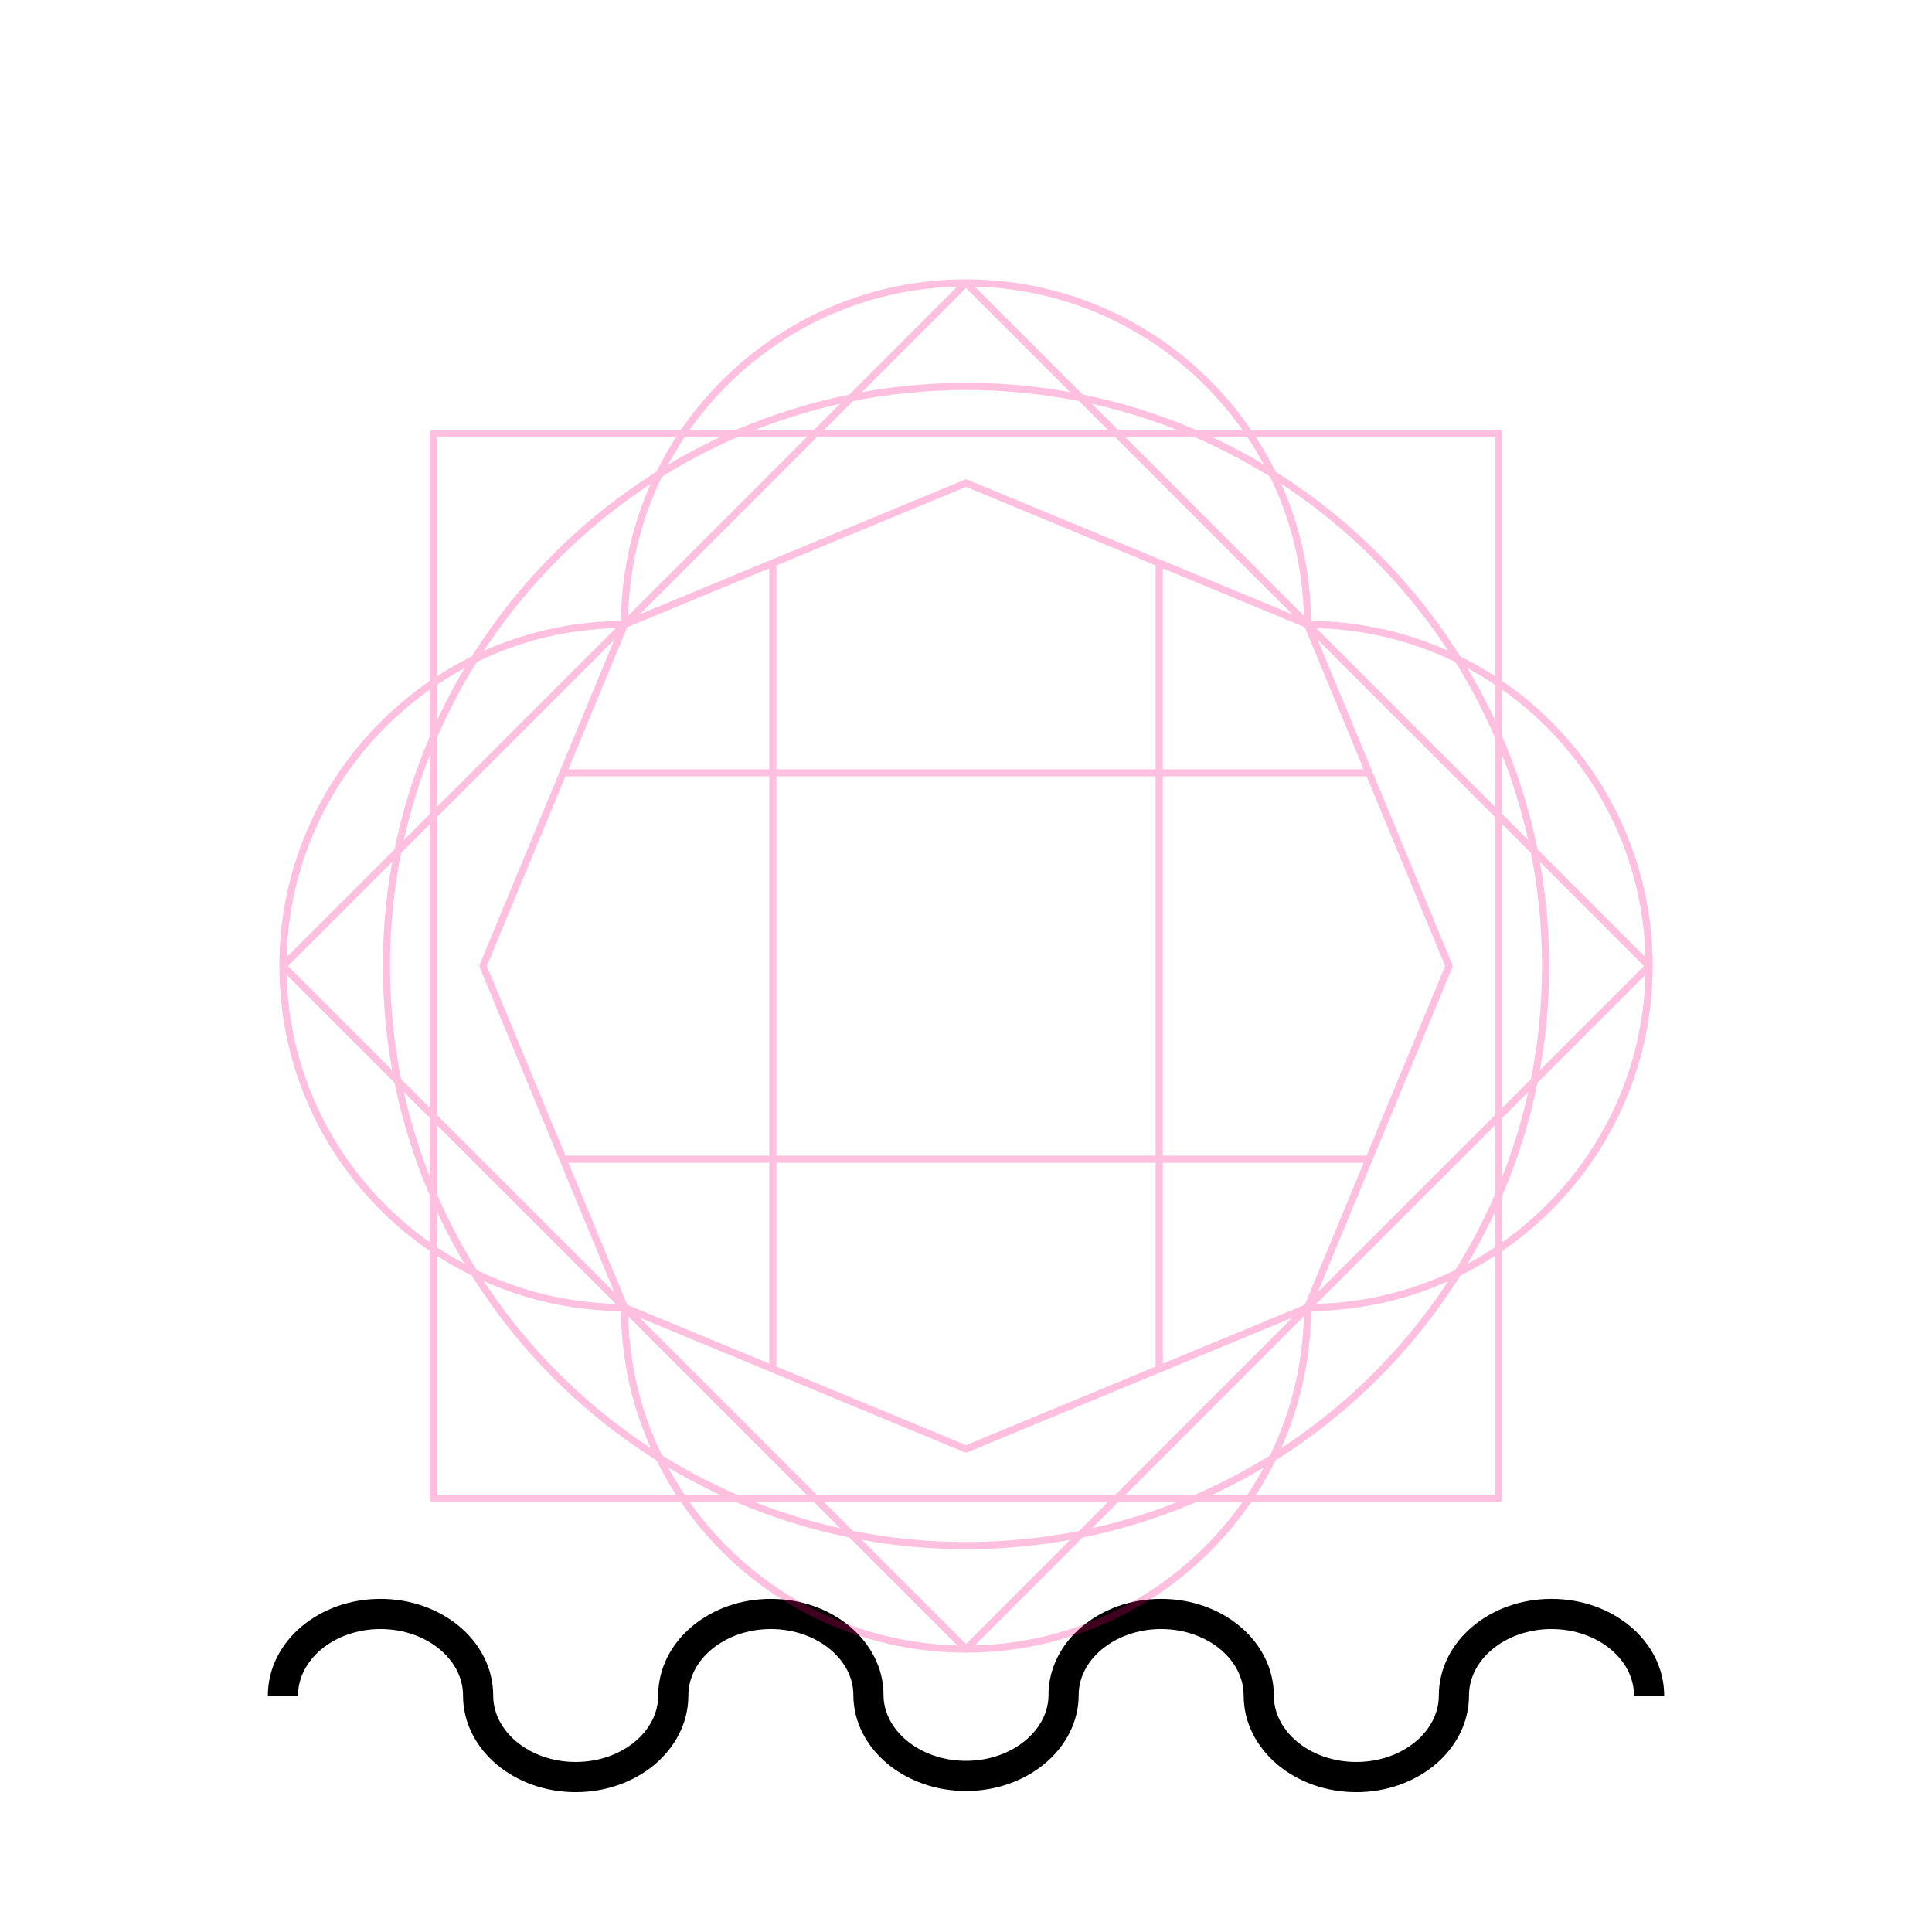
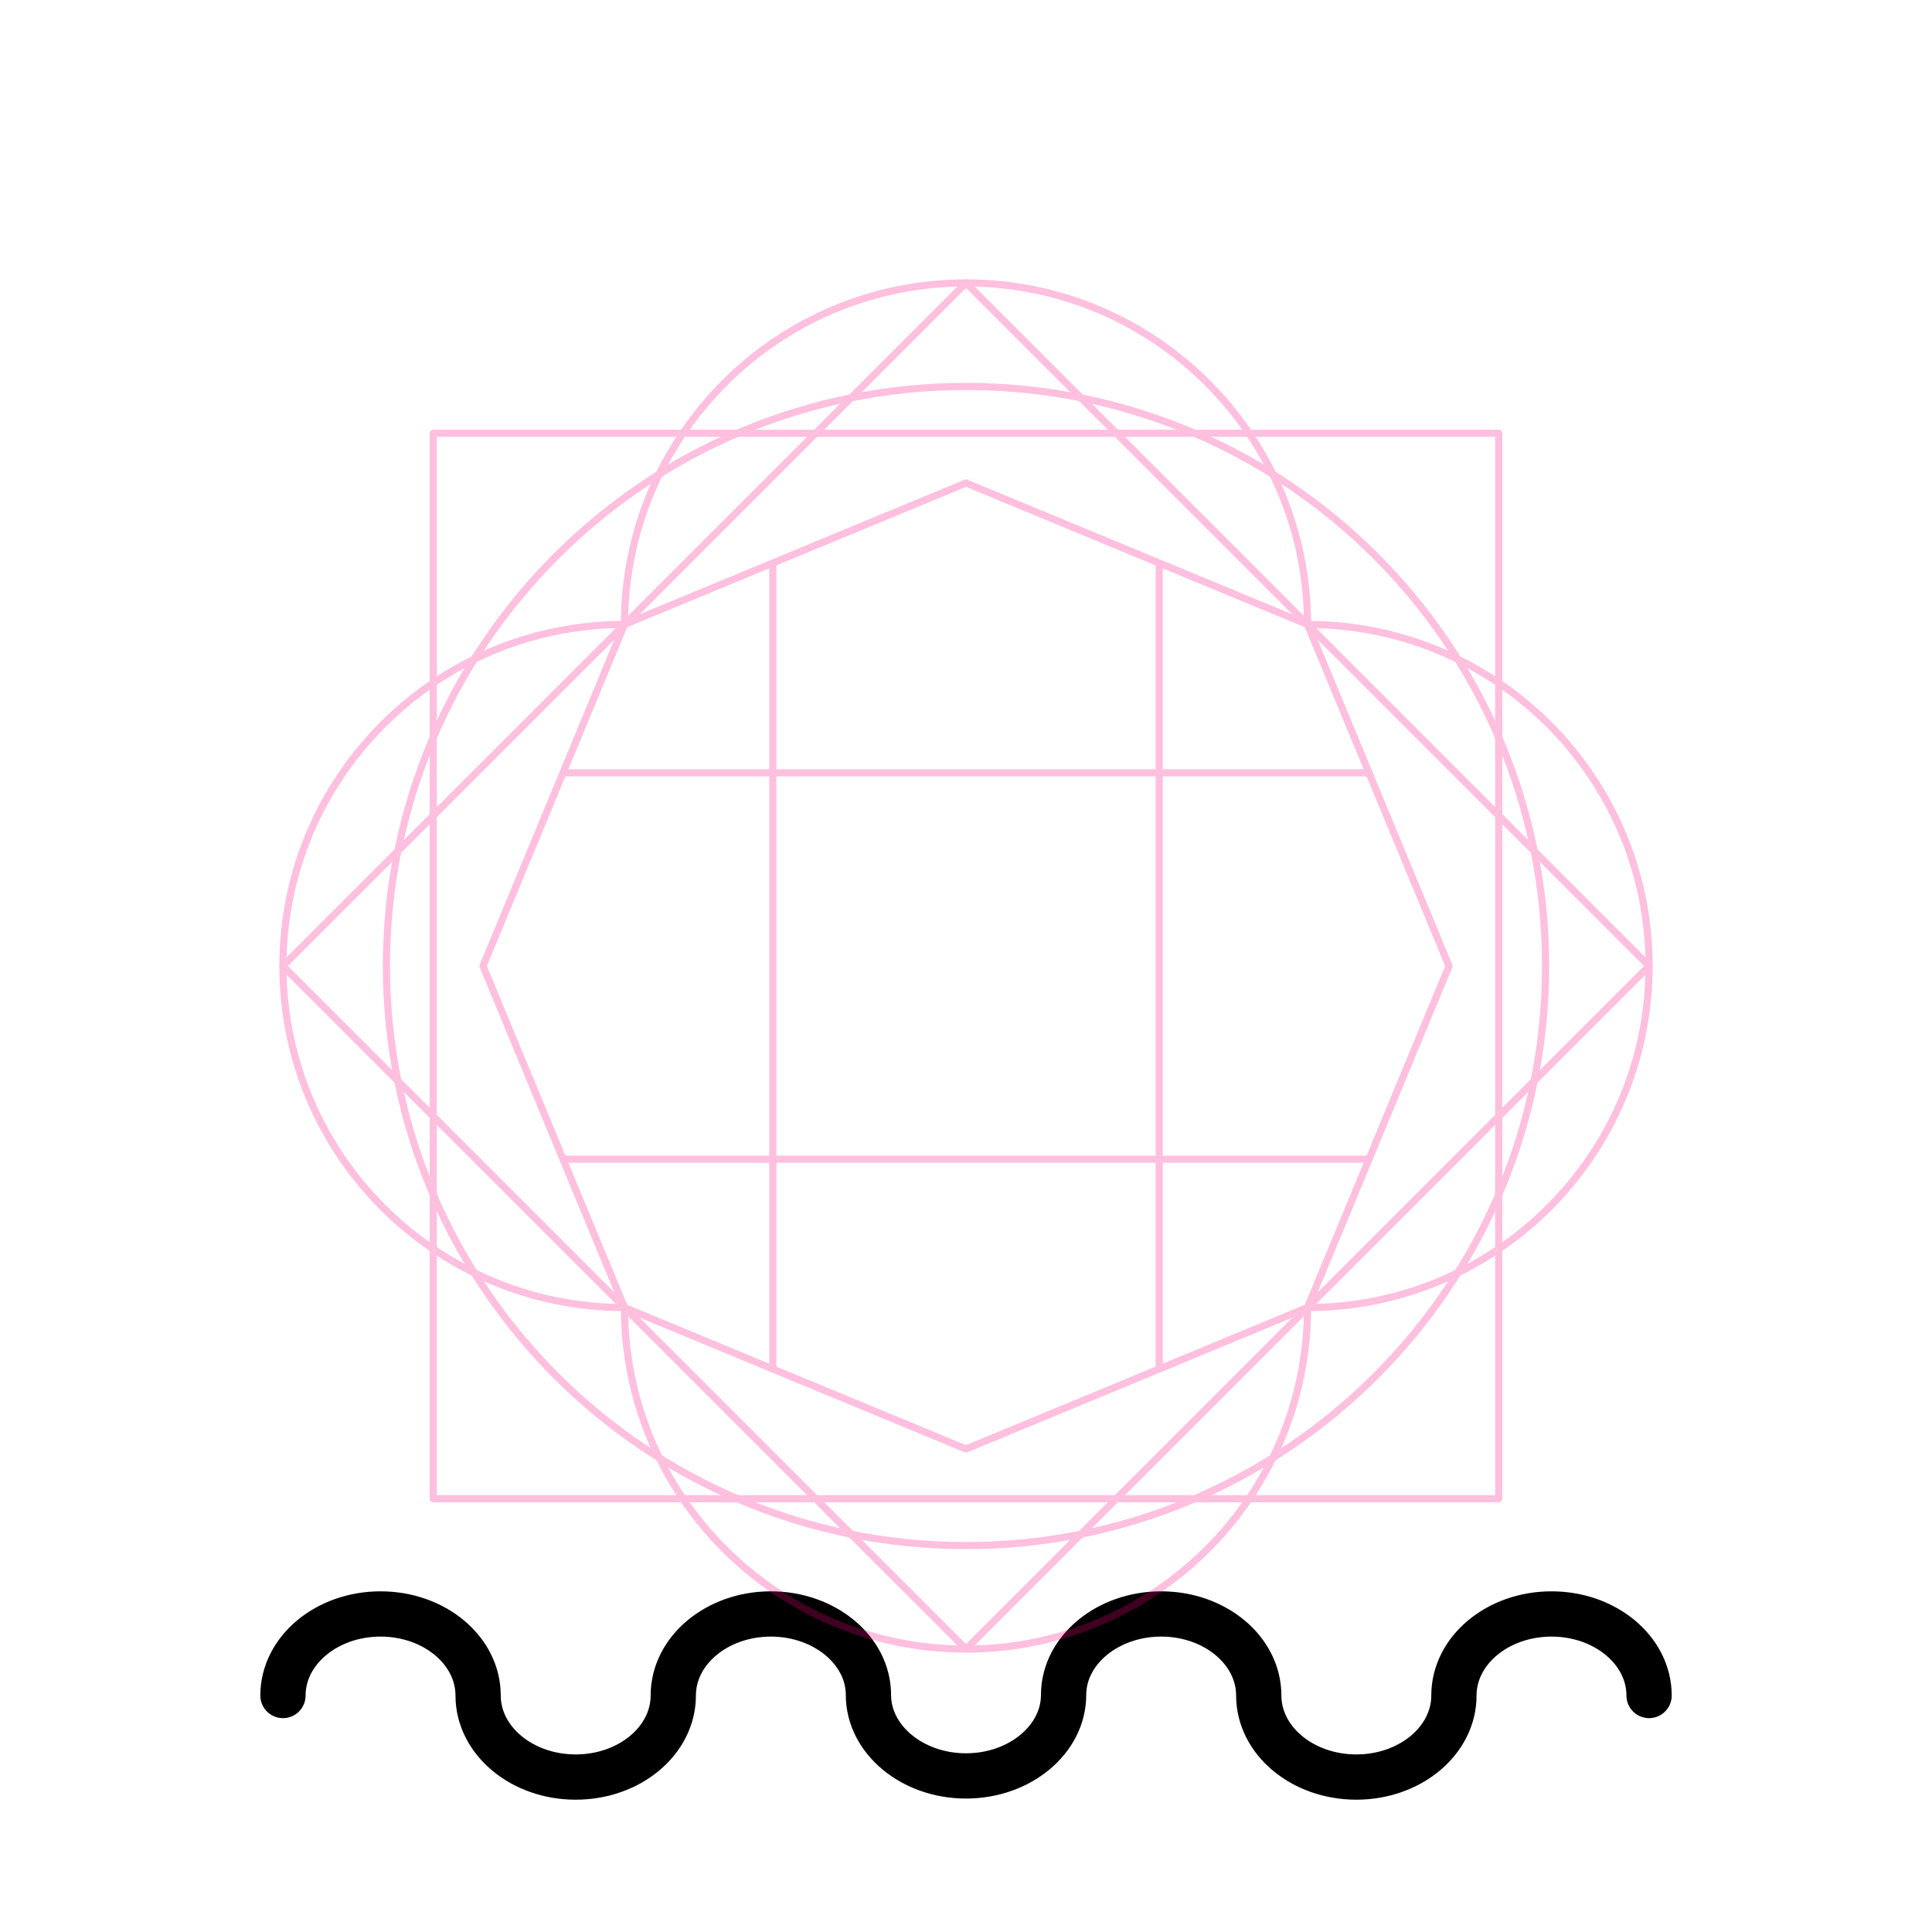
<svg xmlns="http://www.w3.org/2000/svg" id="svg8" version="1.1" viewBox="0 0 67.733 67.733" height="256" width="256">
  <style id="style847" />
  <defs id="defs2">
    <rect id="rect919" height="27.826" width="37.029" y="29.981" x="23.464" />
    <rect x="23.319" y="3.213" width="40.416" height="13.149" id="rect839" />
    <rect id="rect839-3" height="13.149" width="40.416" y="3.213" x="23.319" />
    <rect id="rect852" height="13.149" width="40.416" y="3.213" x="23.319" />
  </defs>
  <g style="display:inline;opacity:1" id="layer1">
-     <path id="path965" d="m 57.814,59.442 c 0,-1.579 -1.532,-2.859 -3.421,-2.859 -1.889,0 -3.421,1.28 -3.421,2.859 0,1.579 -1.532,2.859 -3.421,2.859 -1.889,0 -3.421,-1.28 -3.421,-2.859 0,-1.579 -1.532,-2.859 -3.421,-2.859 -1.889,0 -3.421,1.28 -3.421,2.839 0,1.558 -1.532,2.839 -3.421,2.839 -1.889,0 -3.421,-1.28 -3.421,-2.839 0,-1.558 -1.532,-2.839 -3.421,-2.839 -1.889,0 -3.421,1.28 -3.421,2.859 0,1.579 -1.532,2.859 -3.421,2.859 -1.889,0 -3.421,-1.28 -3.421,-2.859 0,-1.579 -1.532,-2.859 -3.421,-2.859 -1.889,0 -3.421,1.28 -3.421,2.859" style="display:inline;opacity:1;fill:none;stroke:#000000;stroke-width:1.058;stroke-miterlimit:4;stroke-dasharray:none;stop-color:#000000" />
+     <path id="path965" d="m 57.814,59.442 c 0,-1.579 -1.532,-2.859 -3.421,-2.859 -1.889,0 -3.421,1.28 -3.421,2.859 0,1.579 -1.532,2.859 -3.421,2.859 -1.889,0 -3.421,-1.28 -3.421,-2.859 0,-1.579 -1.532,-2.859 -3.421,-2.859 -1.889,0 -3.421,1.28 -3.421,2.839 0,1.558 -1.532,2.839 -3.421,2.839 -1.889,0 -3.421,-1.28 -3.421,-2.839 0,-1.558 -1.532,-2.839 -3.421,-2.839 -1.889,0 -3.421,1.28 -3.421,2.859 0,1.579 -1.532,2.859 -3.421,2.859 -1.889,0 -3.421,-1.28 -3.421,-2.859 0,-1.579 -1.532,-2.859 -3.421,-2.859 -1.889,0 -3.421,1.28 -3.421,2.859" style="display:inline;opacity:1;fill:none;stroke:#000000;stroke-width:1.587;stroke-miterlimit:4;stroke-dasharray:none;stop-color:#000000;stroke-linecap:round" />
  </g>
  <g style="opacity:0.25" id="layer2">
    <path id="path919" style="font-variation-settings:normal;display:inline;opacity:1;vector-effect:none;fill:none;fill-opacity:1;stroke:#ff0080;stroke-width:0.25;stroke-linecap:butt;stroke-linejoin:round;stroke-miterlimit:4;stroke-dasharray:none;stroke-dashoffset:0;stroke-opacity:1;marker:none;paint-order:normal;stop-color:#000000;stop-opacity:1" d="M 33.867,9.919 A 11.974,11.974 0 0 0 21.893,21.893 11.974,11.974 0 0 0 9.919,33.867 11.974,11.974 0 0 0 21.893,45.84 11.974,11.974 0 0 0 33.867,57.814 11.974,11.974 0 0 0 45.84,45.84 11.974,11.974 0 0 0 57.814,33.867 11.974,11.974 0 0 0 45.84,21.893 11.974,11.974 0 0 0 33.867,9.919 Z" />
    <path d="M 45.84,45.84 33.867,50.8 21.893,45.84 16.933,33.867 21.893,21.893 33.867,16.933 45.84,21.893 50.8,33.867 Z" id="path836" style="opacity:1;vector-effect:none;fill:none;fill-opacity:1;stroke:#ff0080;stroke-width:0.25;stroke-linecap:butt;stroke-linejoin:round;stroke-miterlimit:4;stroke-dasharray:none;stroke-dashoffset:0;stroke-opacity:1;marker:none;paint-order:normal;stop-color:#000000" />
    <path style="fill:none;stroke:#ff0080;stroke-width:0.25;stroke-linejoin:round;stop-color:#000000" d="M 27.093,19.739 V 47.994" id="path857" />
    <path id="path859" d="M 40.64,19.739 V 47.994" style="fill:none;stroke:#ff0080;stroke-width:0.25;stroke-linejoin:round;stop-color:#000000" />
    <path style="fill:none;stroke:#ff0080;stroke-width:0.25;stroke-linejoin:round;stop-color:#000000" d="M 47.994,27.093 H 19.739" id="path861" />
    <path id="path863" d="M 47.994,40.64 H 19.739" style="fill:none;stroke:#ff0080;stroke-width:0.25;stroke-linejoin:round;stop-color:#000000" />
    <path d="M 15.19,15.19 H 52.543 V 52.543 H 15.19 Z" style="font-variation-settings:normal;display:inline;opacity:1;vector-effect:none;fill:none;fill-opacity:1;stroke:#ff0080;stroke-width:0.25;stroke-linecap:butt;stroke-linejoin:round;stroke-miterlimit:4;stroke-dasharray:none;stroke-dashoffset:0;stroke-opacity:1;marker:none;paint-order:normal;stop-color:#000000;stop-opacity:1" id="rect838-7" />
    <path id="rect838-3" style="font-variation-settings:normal;display:inline;opacity:1;vector-effect:none;fill:none;fill-opacity:1;stroke:#ff0080;stroke-width:0.25;stroke-linecap:butt;stroke-linejoin:round;stroke-miterlimit:4;stroke-dasharray:none;stroke-dashoffset:0;stroke-opacity:1;marker:none;paint-order:normal;stop-color:#000000;stop-opacity:1" d="M 33.867,9.919 57.814,33.867 33.867,57.814 9.919,33.867 Z" />
    <ellipse ry="20.319" rx="20.319" cy="33.867" cx="33.867" id="path876" style="font-variation-settings:normal;display:inline;opacity:1;vector-effect:none;fill:none;fill-opacity:1;stroke:#ff0080;stroke-width:0.25;stroke-linecap:butt;stroke-linejoin:round;stroke-miterlimit:4;stroke-dasharray:none;stroke-dashoffset:0;stroke-opacity:1;marker:none;paint-order:normal;stop-color:#000000;stop-opacity:1" />
  </g>
</svg>
